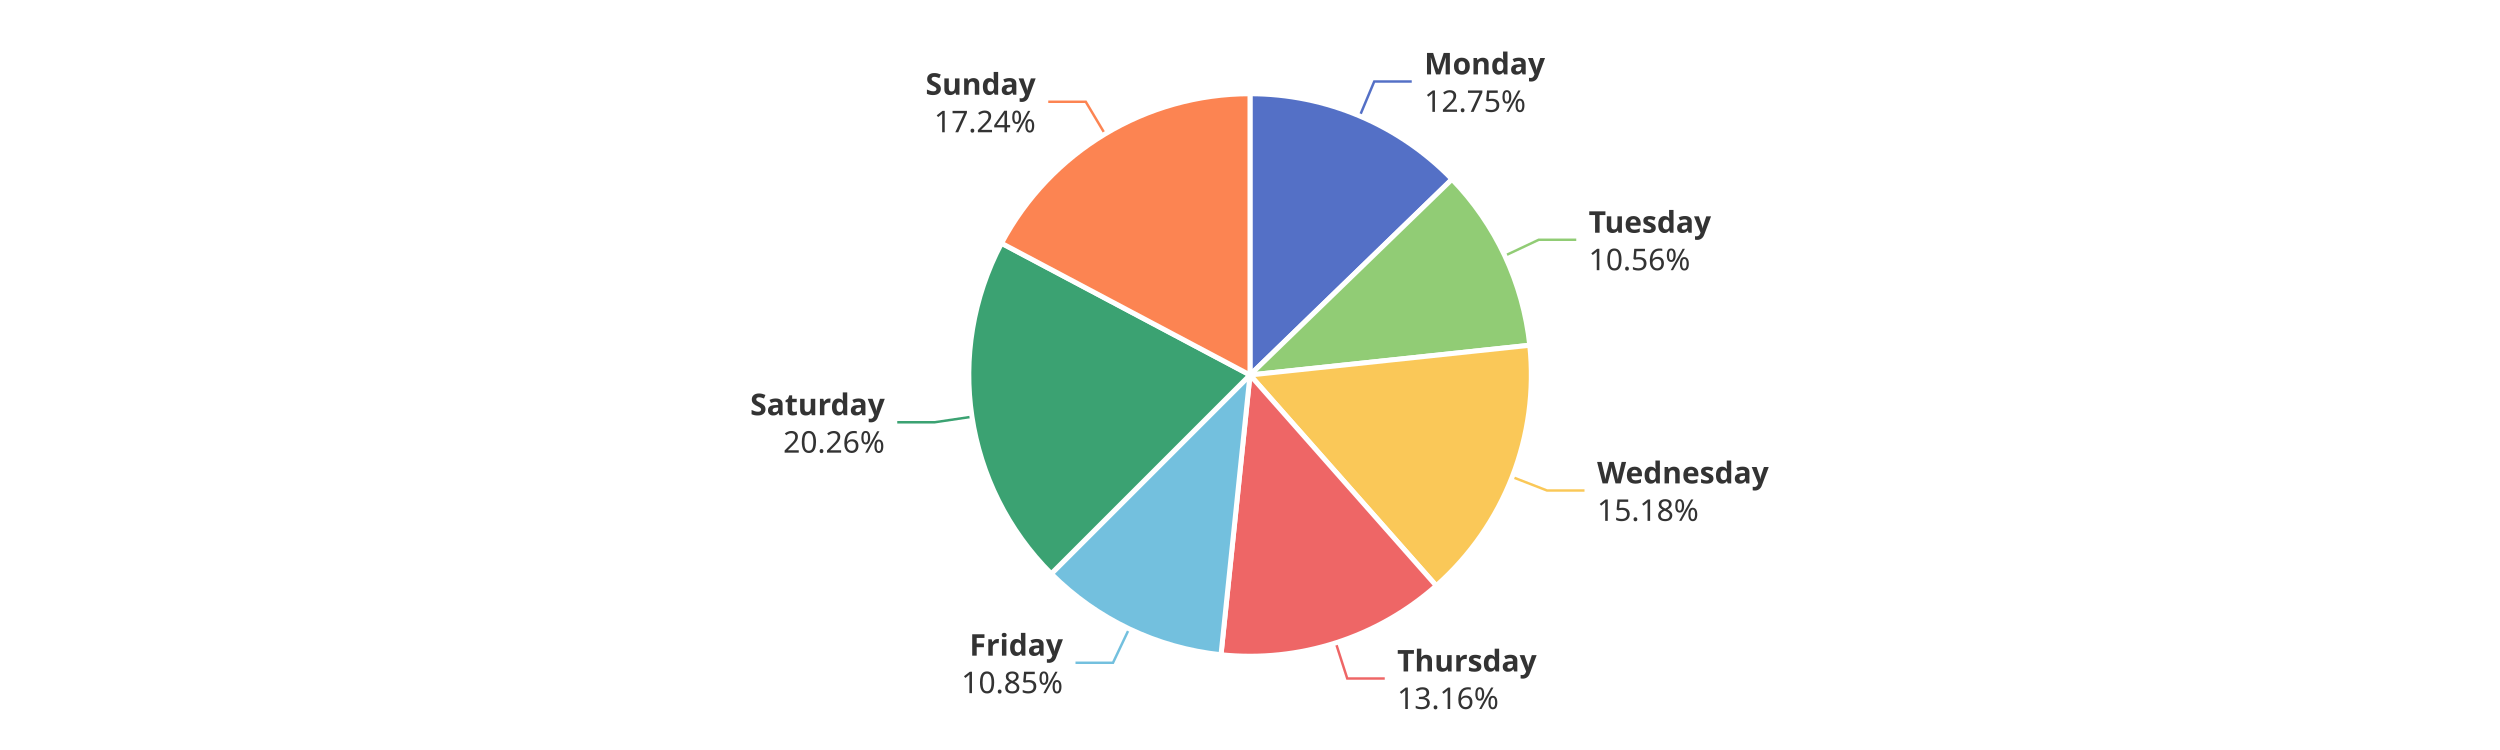
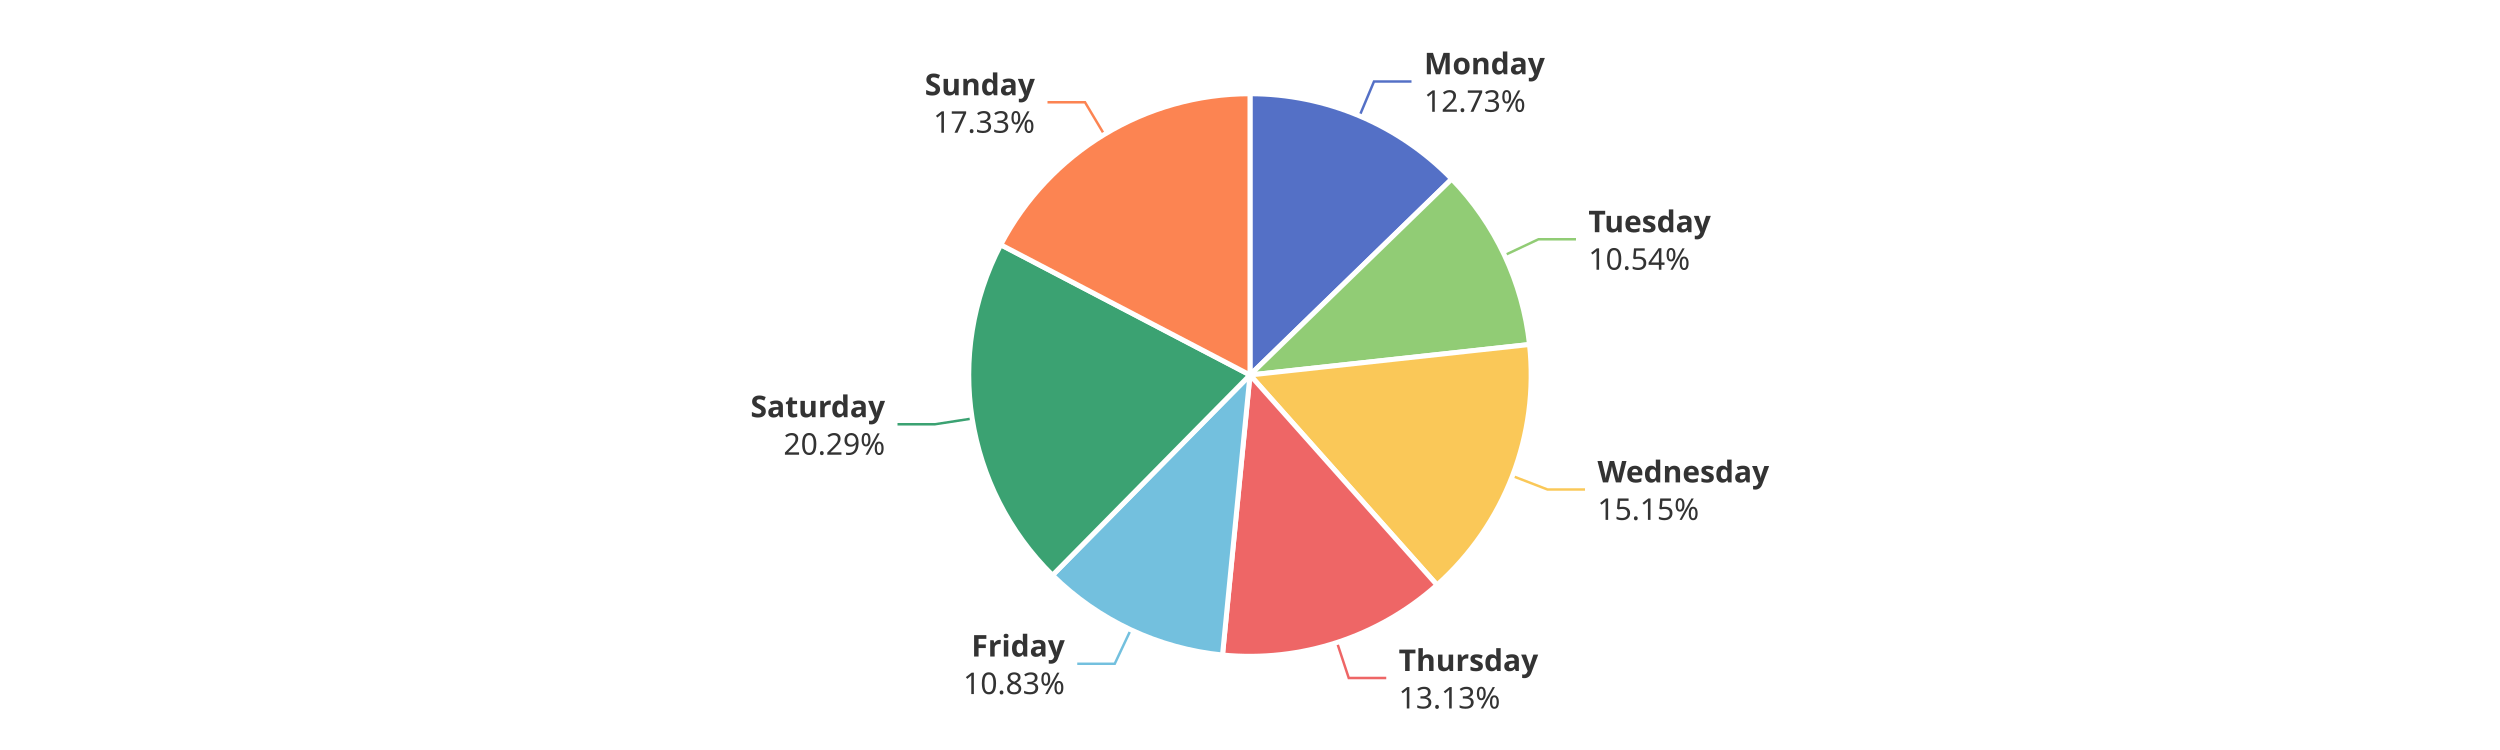
<svg xmlns="http://www.w3.org/2000/svg" width="1000" height="300" version="1.1" baseProfile="full" viewBox="0 0 1000 300">
  <rect width="1000" height="300" x="0" y="0" id="0" fill="#ffffff" />
-   <polyline points="543.9 46.4 549.7 32.6 564.7 32.6" fill="none" stroke="#5470c6" />
-   <polyline points="601.9 102.3 615.5 95.9 630.5 95.9" fill="none" stroke="#91cc75" />
-   <polyline points="604.9 190.8 618.8 196.2 633.8 196.2" fill="none" stroke="#fac858" />
-   <polyline points="534.3 257.1 538.9 271.4 553.9 271.4" fill="none" stroke="#ee6666" />
-   <polyline points="451.6 251.6 445.2 265.1 430.2 265.1" fill="none" stroke="#73c0de" />
-   <polyline points="388.7 166.7 373.9 168.9 358.9 168.9" fill="none" stroke="#3ba272" />
-   <polyline points="442 53.6 434.3 40.7 419.3 40.7" fill="none" stroke="#fc8452" />
-   <path d="M500 37.5A112.5 112.5 0 0 1 580.8 71.7L500 150Z" fill="#5470c6" stroke="#fff" stroke-width="2" stroke-linejoin="round" />
-   <path d="M580.8 71.7A112.5 112.5 0 0 1 611.9 138.1L500 150Z" fill="#91cc75" stroke="#fff" stroke-width="2" stroke-linejoin="round" />
-   <path d="M611.9 138.1A112.5 112.5 0 0 1 574.5 234.3L500 150Z" fill="#fac858" stroke="#fff" stroke-width="2" stroke-linejoin="round" />
-   <path d="M574.5 234.3A112.5 112.5 0 0 1 488.4 261.9L500 150Z" fill="#ee6666" stroke="#fff" stroke-width="2" stroke-linejoin="round" />
-   <path d="M488.4 261.9A112.5 112.5 0 0 1 420.5 229.5L500 150Z" fill="#73c0de" stroke="#fff" stroke-width="2" stroke-linejoin="round" />
-   <path d="M420.5 229.5A112.5 112.5 0 0 1 400.6 97.3L500 150Z" fill="#3ba272" stroke="#fff" stroke-width="2" stroke-linejoin="round" />
-   <path d="M400.6 97.3A112.5 112.5 0 0 1 500 37.5L500 150Z" fill="#fc8452" stroke="#fff" stroke-width="2" stroke-linejoin="round" />
-   <path d="M0 -15l42.8 0l0 30l-42.8 0Z" transform="translate(569.7158 32.5922)" fill="none" />
-   <text dominant-baseline="central" text-anchor="start" style="font-size:12px;font-family:sans-serif;font-weight:bold;" y="-7.5" transform="translate(569.7158 32.5922)" fill="#333" stroke="rgb(255,255,255)" stroke-width="2" paint-order="stroke" stroke-miterlimit="2">Monday</text>
-   <text dominant-baseline="central" text-anchor="start" style="font-size:12px;font-family:sans-serif;" y="7.5" transform="translate(569.7158 32.5922)" fill="#333" stroke="rgb(255,255,255)" stroke-width="2" paint-order="stroke" stroke-miterlimit="2">12.75%</text>
-   <path d="M0 -15l46.2 0l0 30l-46.2 0Z" transform="translate(635.4676 95.9307)" fill="none" />
-   <text dominant-baseline="central" text-anchor="start" style="font-size:12px;font-family:sans-serif;font-weight:bold;" y="-7.5" transform="translate(635.4676 95.9307)" fill="#333" stroke="rgb(255,255,255)" stroke-width="2" paint-order="stroke" stroke-miterlimit="2">Tuesday</text>
-   <text dominant-baseline="central" text-anchor="start" style="font-size:12px;font-family:sans-serif;" y="7.5" transform="translate(635.4676 95.9307)" fill="#333" stroke="rgb(255,255,255)" stroke-width="2" paint-order="stroke" stroke-miterlimit="2">10.56%</text>
-   <path d="M0 -15l63.6 0l0 30l-63.6 0Z" transform="translate(638.8391 196.1901)" fill="none" />
-   <text dominant-baseline="central" text-anchor="start" style="font-size:12px;font-family:sans-serif;font-weight:bold;" y="-7.5" transform="translate(638.8391 196.1901)" fill="#333" stroke="rgb(255,255,255)" stroke-width="2" paint-order="stroke" stroke-miterlimit="2">Wednesday</text>
-   <text dominant-baseline="central" text-anchor="start" style="font-size:12px;font-family:sans-serif;" y="7.5" transform="translate(638.8391 196.1901)" fill="#333" stroke="rgb(255,255,255)" stroke-width="2" paint-order="stroke" stroke-miterlimit="2">15.18%</text>
-   <path d="M0 -15l50.2 0l0 30l-50.2 0Z" transform="translate(558.866 271.4318)" fill="none" />
-   <text dominant-baseline="central" text-anchor="start" style="font-size:12px;font-family:sans-serif;font-weight:bold;" y="-7.5" transform="translate(558.866 271.4318)" fill="#333" stroke="rgb(255,255,255)" stroke-width="2" paint-order="stroke" stroke-miterlimit="2">Thursday</text>
-   <text dominant-baseline="central" text-anchor="start" style="font-size:12px;font-family:sans-serif;" y="7.5" transform="translate(558.866 271.4318)" fill="#333" stroke="rgb(255,255,255)" stroke-width="2" paint-order="stroke" stroke-miterlimit="2">13.16%</text>
-   <path d="M-40.9 -15l40.9 0l0 30l-40.9 0Z" transform="translate(425.1701 265.1083)" fill="none" />
-   <text dominant-baseline="central" text-anchor="end" style="font-size:12px;font-family:sans-serif;font-weight:bold;" y="-7.5" transform="translate(425.1701 265.1083)" fill="#333" stroke="rgb(255,255,255)" stroke-width="2" paint-order="stroke" stroke-miterlimit="2">Friday</text>
-   <text dominant-baseline="central" text-anchor="end" style="font-size:12px;font-family:sans-serif;" y="7.5" transform="translate(425.1701 265.1083)" fill="#333" stroke="rgb(255,255,255)" stroke-width="2" paint-order="stroke" stroke-miterlimit="2">10.85%</text>
-   <path d="M-48.2 -15l48.2 0l0 30l-48.2 0Z" transform="translate(353.911 168.9161)" fill="none" />
-   <text dominant-baseline="central" text-anchor="end" style="font-size:12px;font-family:sans-serif;font-weight:bold;" y="-7.5" transform="translate(353.911 168.9161)" fill="#333" stroke="rgb(255,255,255)" stroke-width="2" paint-order="stroke" stroke-miterlimit="2">Saturday</text>
-   <text dominant-baseline="central" text-anchor="end" style="font-size:12px;font-family:sans-serif;" y="7.5" transform="translate(353.911 168.9161)" fill="#333" stroke="rgb(255,255,255)" stroke-width="2" paint-order="stroke" stroke-miterlimit="2">20.26%</text>
-   <path d="M-40.9 -15l40.9 0l0 30l-40.9 0Z" transform="translate(414.2716 40.7479)" fill="none" />
-   <text dominant-baseline="central" text-anchor="end" style="font-size:12px;font-family:sans-serif;font-weight:bold;" y="-7.5" transform="translate(414.2716 40.7479)" fill="#333" stroke="rgb(255,255,255)" stroke-width="2" paint-order="stroke" stroke-miterlimit="2">Sunday</text>
-   <text dominant-baseline="central" text-anchor="end" style="font-size:12px;font-family:sans-serif;" y="7.5" transform="translate(414.2716 40.7479)" fill="#333" stroke="rgb(255,255,255)" stroke-width="2" paint-order="stroke" stroke-miterlimit="2">17.24%</text>
+   <polyline points="543.8 46.4 549.6 32.6 564.6 32.6" fill="none" stroke="#5470c6" />
+   <polyline points="601.8 102.1 615.4 95.7 630.4 95.7" fill="none" stroke="#91cc75" />
+   <polyline points="605 190.4 619 195.8 634 195.8" fill="none" stroke="#fac858" />
+   <polyline points="534.8 257 539.5 271.2 554.5 271.2" fill="none" stroke="#ee6666" />
+   <polyline points="452.3 251.9 445.9 265.5 430.9 265.5" fill="none" stroke="#73c0de" />
+   <polyline points="388.9 167.4 374 169.7 359 169.7" fill="none" stroke="#3ba272" />
+   <polyline points="441.7 53.8 434 40.9 419 40.9" fill="none" stroke="#fc8452" />
+   <path d="M500 37.5A112.5 112.5 0 0 1 580.7 71.6L500 150Z" fill="#5470c6" stroke="#fff" stroke-width="2" stroke-linejoin="round" />
+   <path d="M580.7 71.6A112.5 112.5 0 0 1 611.8 137.8L500 150Z" fill="#91cc75" stroke="#fff" stroke-width="2" stroke-linejoin="round" />
+   <path d="M611.8 137.8A112.5 112.5 0 0 1 574.8 234L500 150Z" fill="#fac858" stroke="#fff" stroke-width="2" stroke-linejoin="round" />
+   <path d="M574.8 234A112.5 112.5 0 0 1 489 262L500 150Z" fill="#ee6666" stroke="#fff" stroke-width="2" stroke-linejoin="round" />
+   <path d="M489 262A112.5 112.5 0 0 1 421 230.1L500 150Z" fill="#73c0de" stroke="#fff" stroke-width="2" stroke-linejoin="round" />
+   <path d="M421 230.1A112.5 112.5 0 0 1 400.3 97.9L500 150Z" fill="#3ba272" stroke="#fff" stroke-width="2" stroke-linejoin="round" />
+   <path d="M400.3 97.9A112.5 112.5 0 0 1 500 37.5L500 150Z" fill="#fc8452" stroke="#fff" stroke-width="2" stroke-linejoin="round" />
+   <path d="M0 -15l42.8 0l0 30l-42.8 0Z" transform="translate(569.6467 32.563)" fill="none" />
+   <text dominant-baseline="central" text-anchor="start" style="font-size:12px;font-family:sans-serif;font-weight:bold;" y="-7.5" transform="translate(569.6467 32.563)" fill="#333" stroke="rgb(255,255,255)" stroke-width="2" paint-order="stroke" stroke-miterlimit="2">Monday</text>
+   <text dominant-baseline="central" text-anchor="start" style="font-size:12px;font-family:sans-serif;" y="7.5" transform="translate(569.6467 32.563)" fill="#333" stroke="rgb(255,255,255)" stroke-width="2" paint-order="stroke" stroke-miterlimit="2">12.73%</text>
+   <path d="M0 -15l46.2 0l0 30l-46.2 0Z" transform="translate(635.3716 95.7262)" fill="none" />
+   <text dominant-baseline="central" text-anchor="start" style="font-size:12px;font-family:sans-serif;font-weight:bold;" y="-7.5" transform="translate(635.3716 95.7262)" fill="#333" stroke="rgb(255,255,255)" stroke-width="2" paint-order="stroke" stroke-miterlimit="2">Tuesday</text>
+   <text dominant-baseline="central" text-anchor="start" style="font-size:12px;font-family:sans-serif;" y="7.5" transform="translate(635.3716 95.7262)" fill="#333" stroke="rgb(255,255,255)" stroke-width="2" paint-order="stroke" stroke-miterlimit="2">10.54%</text>
+   <path d="M0 -15l63.6 0l0 30l-63.6 0Z" transform="translate(638.9891 195.8022)" fill="none" />
+   <text dominant-baseline="central" text-anchor="start" style="font-size:12px;font-family:sans-serif;font-weight:bold;" y="-7.5" transform="translate(638.9891 195.8022)" fill="#333" stroke="rgb(255,255,255)" stroke-width="2" paint-order="stroke" stroke-miterlimit="2">Wednesday</text>
+   <text dominant-baseline="central" text-anchor="start" style="font-size:12px;font-family:sans-serif;" y="7.5" transform="translate(638.9891 195.8022)" fill="#333" stroke="rgb(255,255,255)" stroke-width="2" paint-order="stroke" stroke-miterlimit="2">15.15%</text>
+   <path d="M0 -15l50.2 0l0 30l-50.2 0Z" transform="translate(559.4797 271.2337)" fill="none" />
+   <text dominant-baseline="central" text-anchor="start" style="font-size:12px;font-family:sans-serif;font-weight:bold;" y="-7.5" transform="translate(559.4797 271.2337)" fill="#333" stroke="rgb(255,255,255)" stroke-width="2" paint-order="stroke" stroke-miterlimit="2">Thursday</text>
+   <text dominant-baseline="central" text-anchor="start" style="font-size:12px;font-family:sans-serif;" y="7.5" transform="translate(559.4797 271.2337)" fill="#333" stroke="rgb(255,255,255)" stroke-width="2" paint-order="stroke" stroke-miterlimit="2">13.13%</text>
+   <path d="M-40.9 -15l40.9 0l0 30l-40.9 0Z" transform="translate(425.9256 265.4652)" fill="none" />
+   <text dominant-baseline="central" text-anchor="end" style="font-size:12px;font-family:sans-serif;font-weight:bold;" y="-7.5" transform="translate(425.9256 265.4652)" fill="#333" stroke="rgb(255,255,255)" stroke-width="2" paint-order="stroke" stroke-miterlimit="2">Friday</text>
+   <text dominant-baseline="central" text-anchor="end" style="font-size:12px;font-family:sans-serif;" y="7.5" transform="translate(425.9256 265.4652)" fill="#333" stroke="rgb(255,255,255)" stroke-width="2" paint-order="stroke" stroke-miterlimit="2">10.83%</text>
+   <path d="M-48.2 -15l48.2 0l0 30l-48.2 0Z" transform="translate(354.0358 169.7297)" fill="none" />
+   <text dominant-baseline="central" text-anchor="end" style="font-size:12px;font-family:sans-serif;font-weight:bold;" y="-7.5" transform="translate(354.0358 169.7297)" fill="#333" stroke="rgb(255,255,255)" stroke-width="2" paint-order="stroke" stroke-miterlimit="2">Saturday</text>
+   <text dominant-baseline="central" text-anchor="end" style="font-size:12px;font-family:sans-serif;" y="7.5" transform="translate(354.0358 169.7297)" fill="#333" stroke="rgb(255,255,255)" stroke-width="2" paint-order="stroke" stroke-miterlimit="2">20.29%</text>
+   <path d="M-40.9 -15l40.9 0l0 30l-40.9 0Z" transform="translate(413.957 40.9377)" fill="none" />
+   <text dominant-baseline="central" text-anchor="end" style="font-size:12px;font-family:sans-serif;font-weight:bold;" y="-7.5" transform="translate(413.957 40.9377)" fill="#333" stroke="rgb(255,255,255)" stroke-width="2" paint-order="stroke" stroke-miterlimit="2">Sunday</text>
+   <text dominant-baseline="central" text-anchor="end" style="font-size:12px;font-family:sans-serif;" y="7.5" transform="translate(413.957 40.9377)" fill="#333" stroke="rgb(255,255,255)" stroke-width="2" paint-order="stroke" stroke-miterlimit="2">17.33%</text>
</svg>
